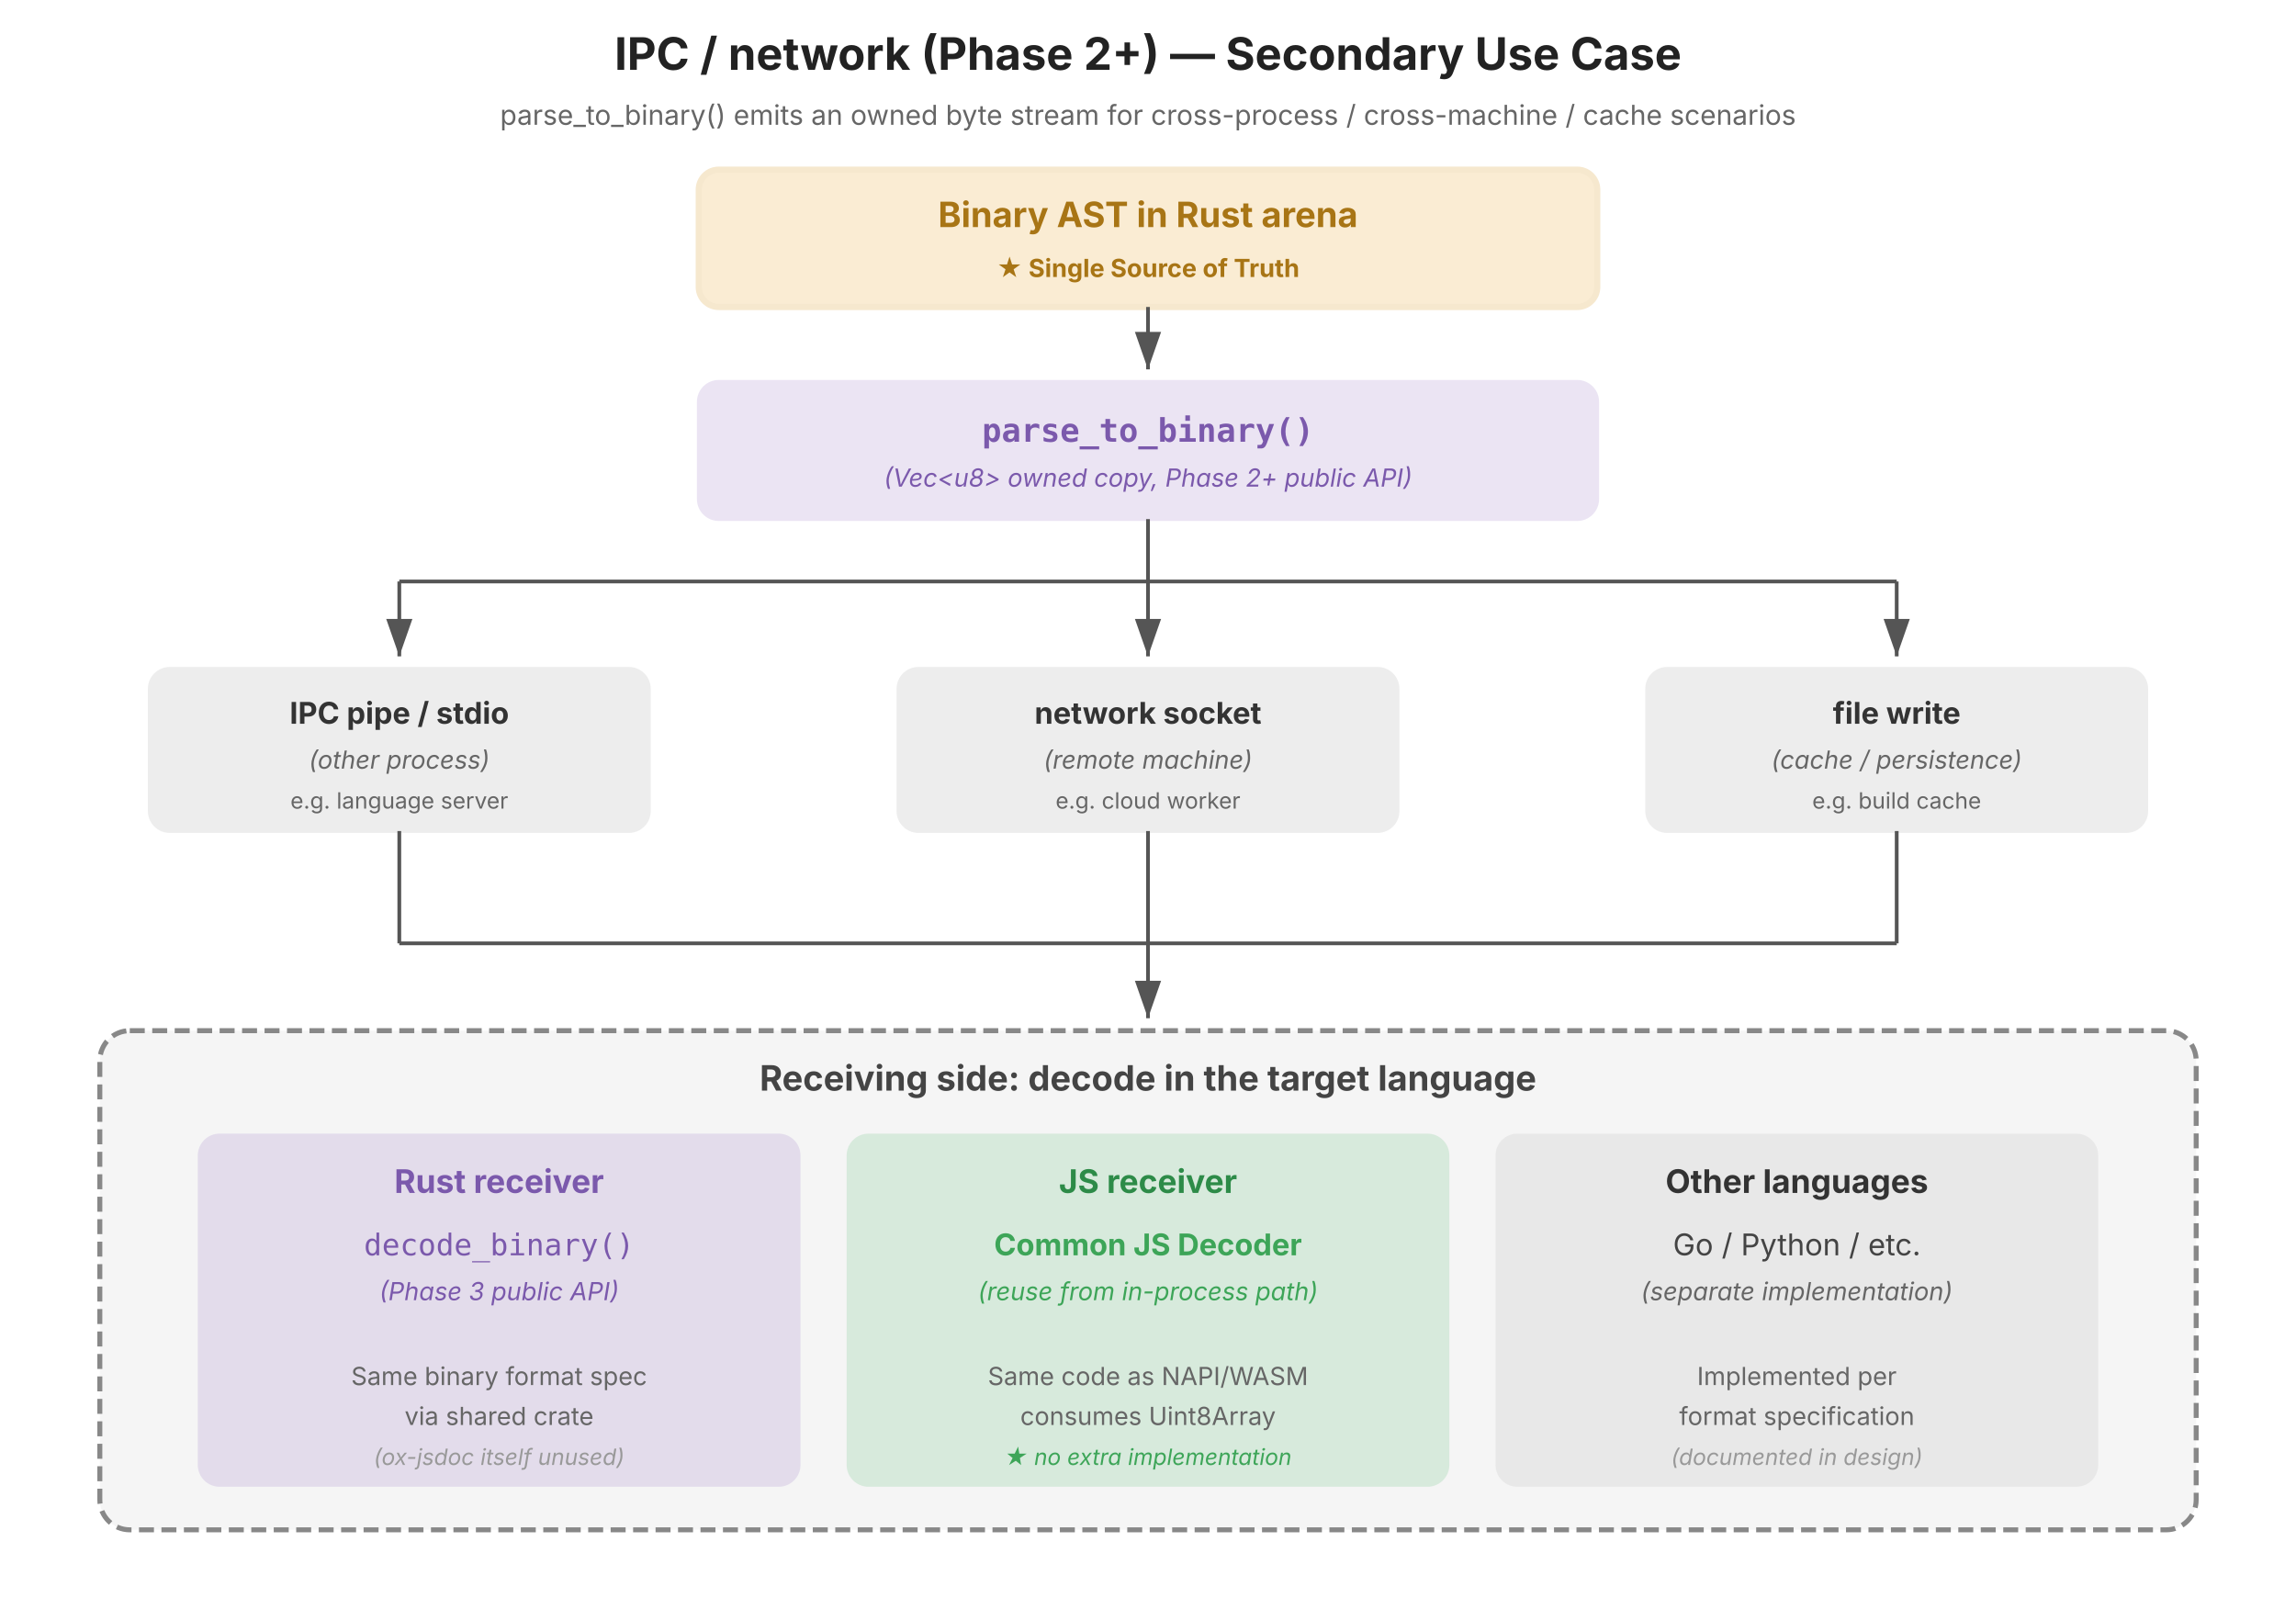
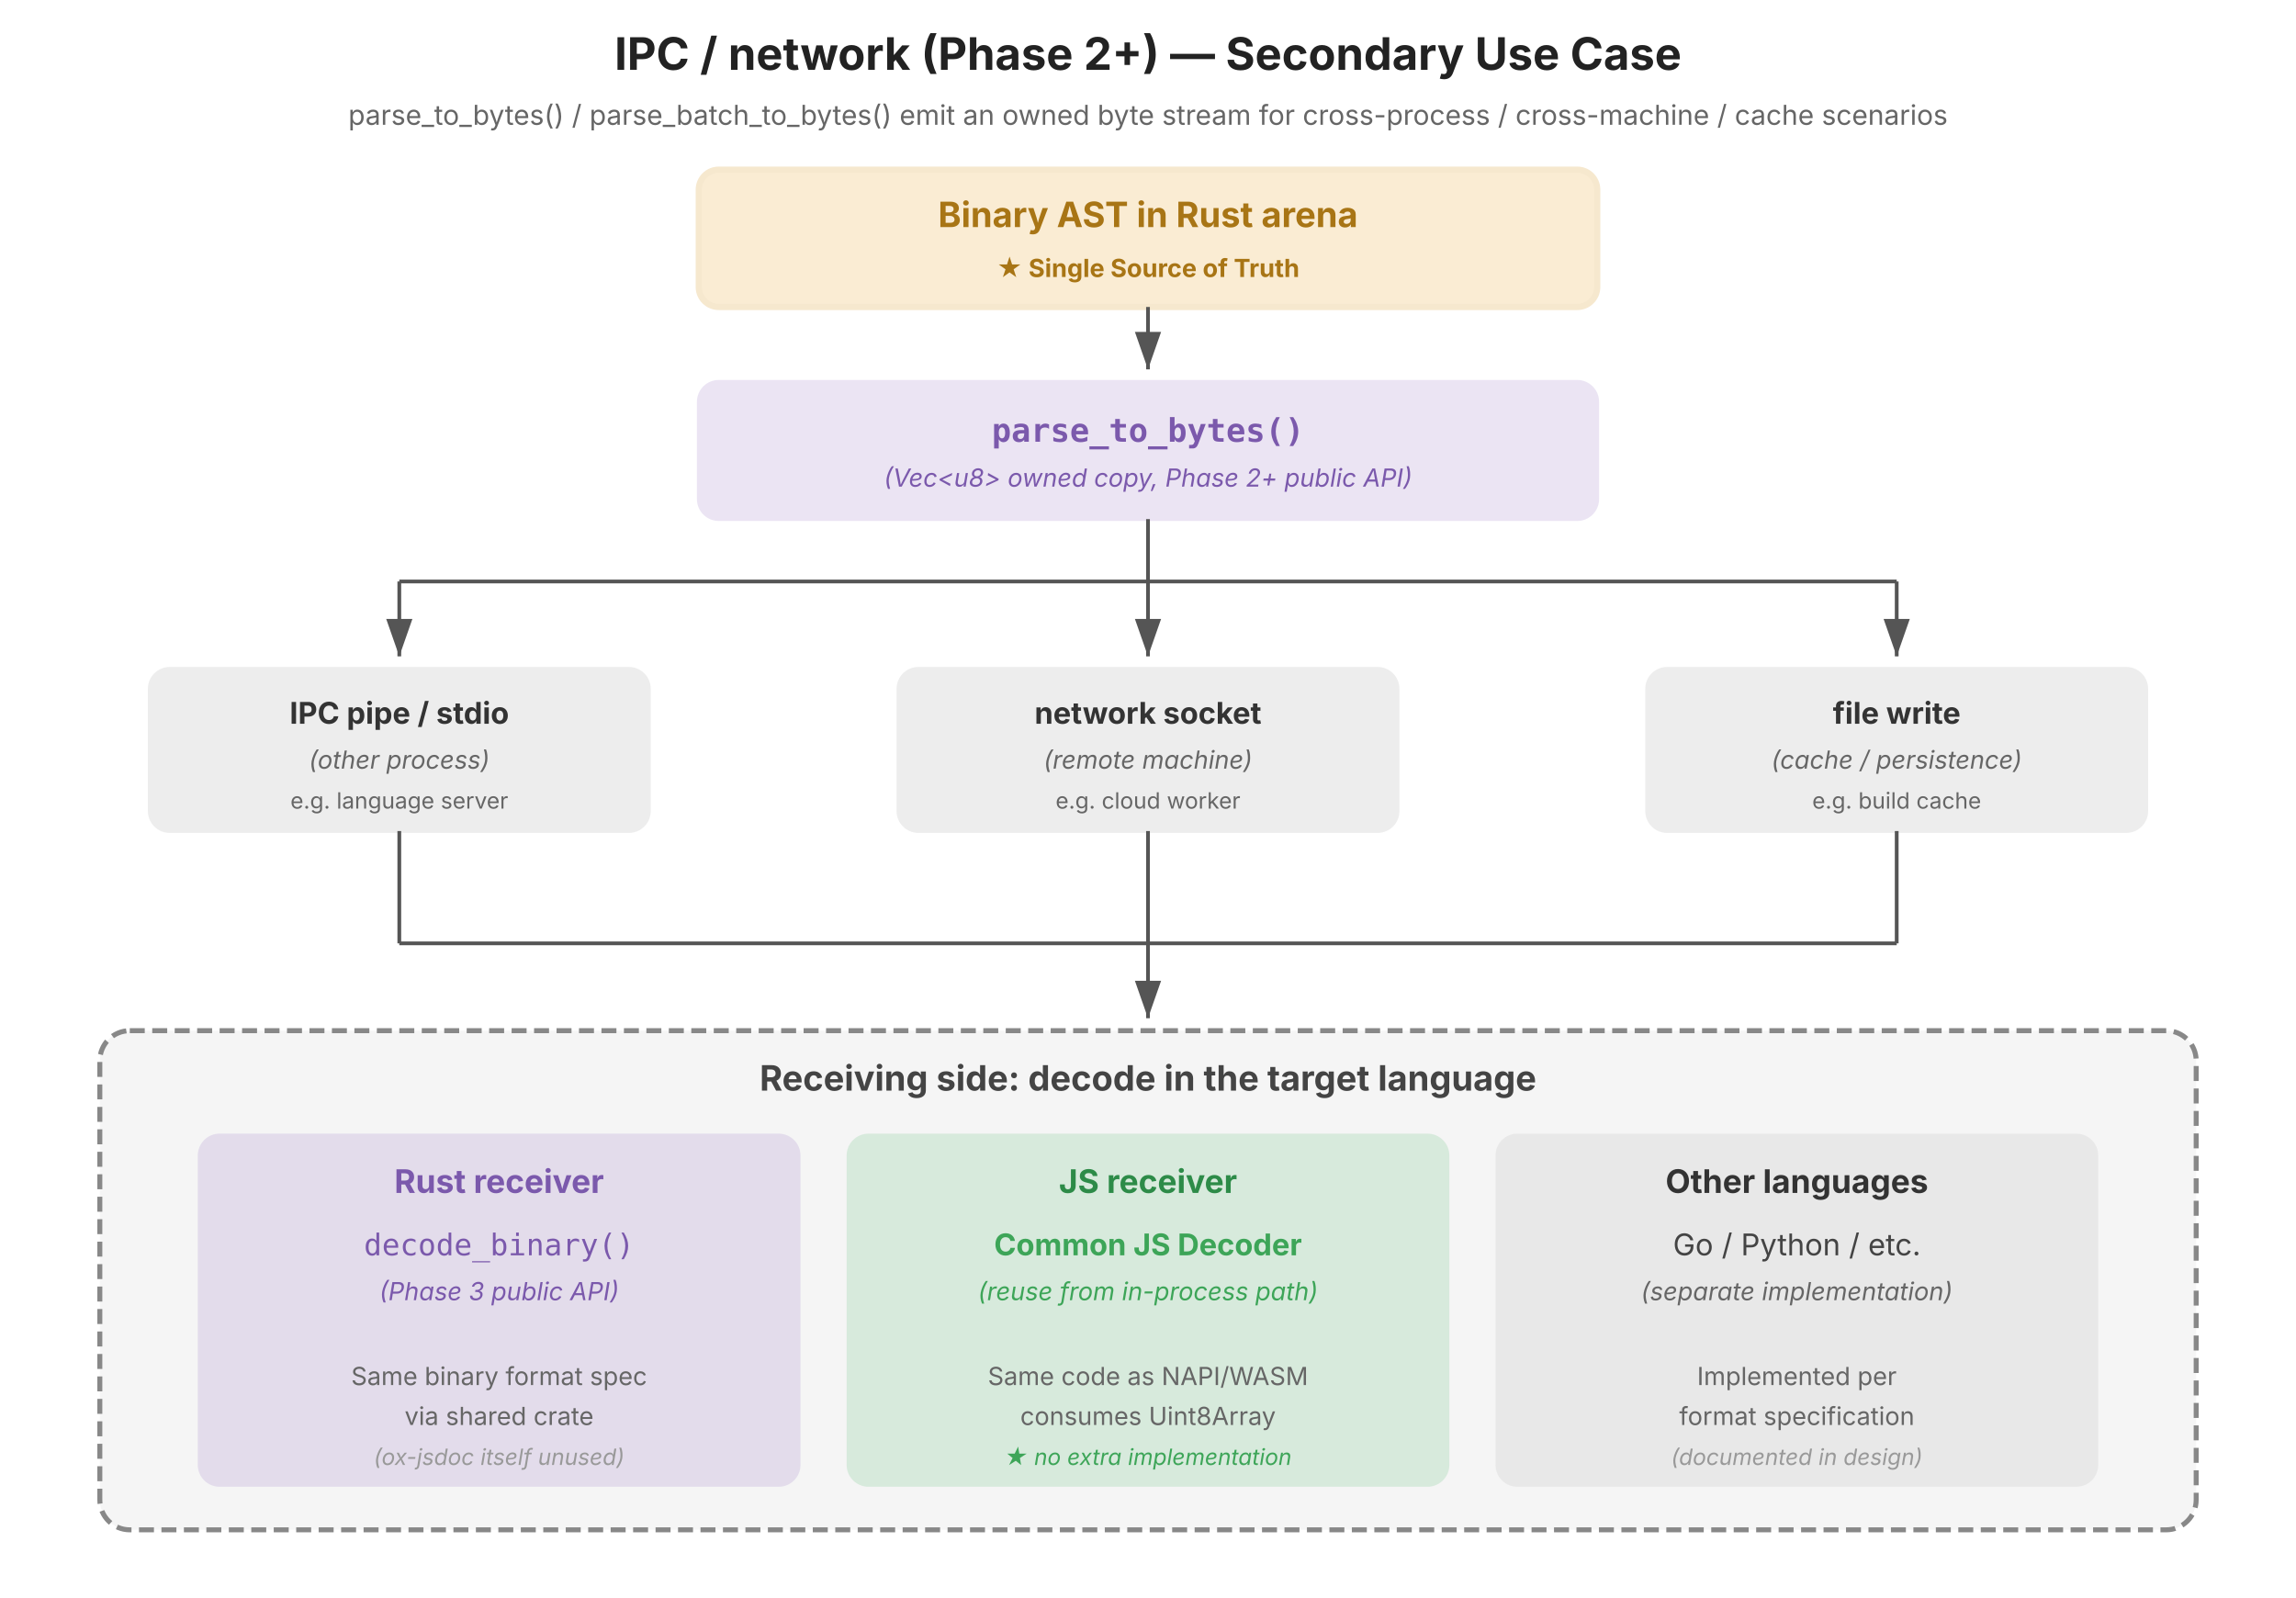
<svg xmlns="http://www.w3.org/2000/svg" viewBox="0 0 920 640" font-family="-apple-system, system-ui, 'Helvetica Neue', sans-serif" font-size="13">
  <defs>
    <marker id="ar" viewBox="0 0 10 7" refX="10" refY="3.5" markerWidth="10" markerHeight="7" orient="auto">
      <path d="M0,0 L10,3.5 L0,7 Z" fill="#555" />
    </marker>
  </defs>
  <text x="460" y="28" text-anchor="middle" font-size="18" font-weight="bold" fill="#222">IPC / network (Phase 2+) — Secondary Use Case</text>
-   <text x="460" y="50" text-anchor="middle" font-size="11" fill="#666">parse_to_binary() emits an owned byte stream for cross-process / cross-machine / cache scenarios</text>
+   <text x="460" y="50" text-anchor="middle" font-size="11" fill="#666">parse_to_bytes() / parse_batch_to_bytes() emit an owned byte stream for cross-process / cross-machine / cache scenarios</text>
  <rect x="280" y="68" width="360" height="55" rx="8" fill="#e8a838" opacity="0.22" stroke="#d49520" stroke-width="2.5" />
  <text x="460" y="91" text-anchor="middle" font-size="14" fill="#a87515" font-weight="bold">Binary AST in Rust arena</text>
  <text x="460" y="111" text-anchor="middle" font-size="10" fill="#a87515" font-weight="bold">★ Single Source of Truth</text>
  <line x1="460" y1="123" x2="460" y2="148" stroke="#555" stroke-width="1.5" marker-end="url(#ar)" />
  <rect x="280" y="153" width="360" height="55" rx="8" fill="#8e6cbf" opacity="0.18" stroke="#8e6cbf" stroke-width="1.5" />
-   <text x="460" y="177" text-anchor="middle" font-size="13" fill="#7b59ac" font-weight="bold" font-family="monospace">parse_to_binary()</text>
+   <text x="460" y="177" text-anchor="middle" font-size="13" fill="#7b59ac" font-weight="bold" font-family="monospace">parse_to_bytes()</text>
  <text x="460" y="195" text-anchor="middle" font-size="10" fill="#7b59ac" font-style="italic">(Vec&lt;u8&gt; owned copy, Phase 2+ public API)</text>
  <line x1="460" y1="208" x2="460" y2="233" stroke="#555" stroke-width="1.5" />
  <line x1="160" y1="233" x2="760" y2="233" stroke="#555" stroke-width="1.5" />
  <line x1="160" y1="233" x2="160" y2="263" stroke="#555" stroke-width="1.5" marker-end="url(#ar)" />
  <line x1="460" y1="233" x2="460" y2="263" stroke="#555" stroke-width="1.5" marker-end="url(#ar)" />
  <line x1="760" y1="233" x2="760" y2="263" stroke="#555" stroke-width="1.5" marker-end="url(#ar)" />
  <rect x="60" y="268" width="200" height="65" rx="8" fill="#888" opacity="0.15" stroke="#888" stroke-width="1.5" />
  <text x="160" y="290" text-anchor="middle" font-size="12" fill="#333" font-weight="bold">IPC pipe / stdio</text>
  <text x="160" y="308" text-anchor="middle" font-size="10" fill="#666" font-style="italic">(other process)</text>
  <text x="160" y="324" text-anchor="middle" font-size="9" fill="#666">e.g. language server</text>
  <rect x="360" y="268" width="200" height="65" rx="8" fill="#888" opacity="0.15" stroke="#888" stroke-width="1.5" />
  <text x="460" y="290" text-anchor="middle" font-size="12" fill="#333" font-weight="bold">network socket</text>
  <text x="460" y="308" text-anchor="middle" font-size="10" fill="#666" font-style="italic">(remote machine)</text>
  <text x="460" y="324" text-anchor="middle" font-size="9" fill="#666">e.g. cloud worker</text>
  <rect x="660" y="268" width="200" height="65" rx="8" fill="#888" opacity="0.15" stroke="#888" stroke-width="1.5" />
  <text x="760" y="290" text-anchor="middle" font-size="12" fill="#333" font-weight="bold">file write</text>
  <text x="760" y="308" text-anchor="middle" font-size="10" fill="#666" font-style="italic">(cache / persistence)</text>
  <text x="760" y="324" text-anchor="middle" font-size="9" fill="#666">e.g. build cache</text>
  <line x1="160" y1="333" x2="160" y2="378" stroke="#555" stroke-width="1.5" />
  <line x1="460" y1="333" x2="460" y2="378" stroke="#555" stroke-width="1.5" />
  <line x1="760" y1="333" x2="760" y2="378" stroke="#555" stroke-width="1.5" />
  <line x1="160" y1="378" x2="760" y2="378" stroke="#555" stroke-width="1.5" />
  <line x1="460" y1="378" x2="460" y2="408" stroke="#555" stroke-width="1.5" marker-end="url(#ar)" />
  <rect x="40" y="413" width="840" height="200" rx="12" fill="#f5f5f5" stroke="#888" stroke-width="2" stroke-dasharray="6,3" />
  <text x="460" y="437" text-anchor="middle" font-size="14" font-weight="bold" fill="#444">Receiving side: decode in the target language</text>
  <rect x="80" y="455" width="240" height="140" rx="8" fill="#8e6cbf" opacity="0.18" stroke="#8e6cbf" stroke-width="1.5" />
  <text x="200" y="478" text-anchor="middle" font-size="13" fill="#7b59ac" font-weight="bold">Rust receiver</text>
  <text x="200" y="503" text-anchor="middle" font-size="12" fill="#7b59ac" font-family="monospace">decode_binary()</text>
  <text x="200" y="521" text-anchor="middle" font-size="10" fill="#7b59ac" font-style="italic">(Phase 3 public API)</text>
  <text x="200" y="555" text-anchor="middle" font-size="10" fill="#666">Same binary format spec</text>
  <text x="200" y="571" text-anchor="middle" font-size="10" fill="#666">via shared crate</text>
  <text x="200" y="587" text-anchor="middle" font-size="9" fill="#999" font-style="italic">(ox-jsdoc itself unused)</text>
  <rect x="340" y="455" width="240" height="140" rx="8" fill="#50b86c" opacity="0.18" stroke="#50b86c" stroke-width="1.5" />
  <text x="460" y="478" text-anchor="middle" font-size="13" fill="#2d8b48" font-weight="bold">JS receiver</text>
  <text x="460" y="503" text-anchor="middle" font-size="12" fill="#3da558" font-weight="bold">Common JS Decoder</text>
  <text x="460" y="521" text-anchor="middle" font-size="10" fill="#3da558" font-style="italic">(reuse from in-process path)</text>
  <text x="460" y="555" text-anchor="middle" font-size="10" fill="#666">Same code as NAPI/WASM</text>
  <text x="460" y="571" text-anchor="middle" font-size="10" fill="#666">consumes Uint8Array</text>
  <text x="460" y="587" text-anchor="middle" font-size="9" fill="#3da558" font-style="italic">★ no extra implementation</text>
  <rect x="600" y="455" width="240" height="140" rx="8" fill="#888" opacity="0.12" stroke="#888" stroke-width="1.5" />
  <text x="720" y="478" text-anchor="middle" font-size="13" fill="#333" font-weight="bold">Other languages</text>
  <text x="720" y="503" text-anchor="middle" font-size="12" fill="#444">Go / Python / etc.</text>
  <text x="720" y="521" text-anchor="middle" font-size="10" fill="#666" font-style="italic">(separate implementation)</text>
  <text x="720" y="555" text-anchor="middle" font-size="10" fill="#666">Implemented per</text>
  <text x="720" y="571" text-anchor="middle" font-size="10" fill="#666">format specification</text>
  <text x="720" y="587" text-anchor="middle" font-size="9" fill="#999" font-style="italic">(documented in design)</text>
</svg>
